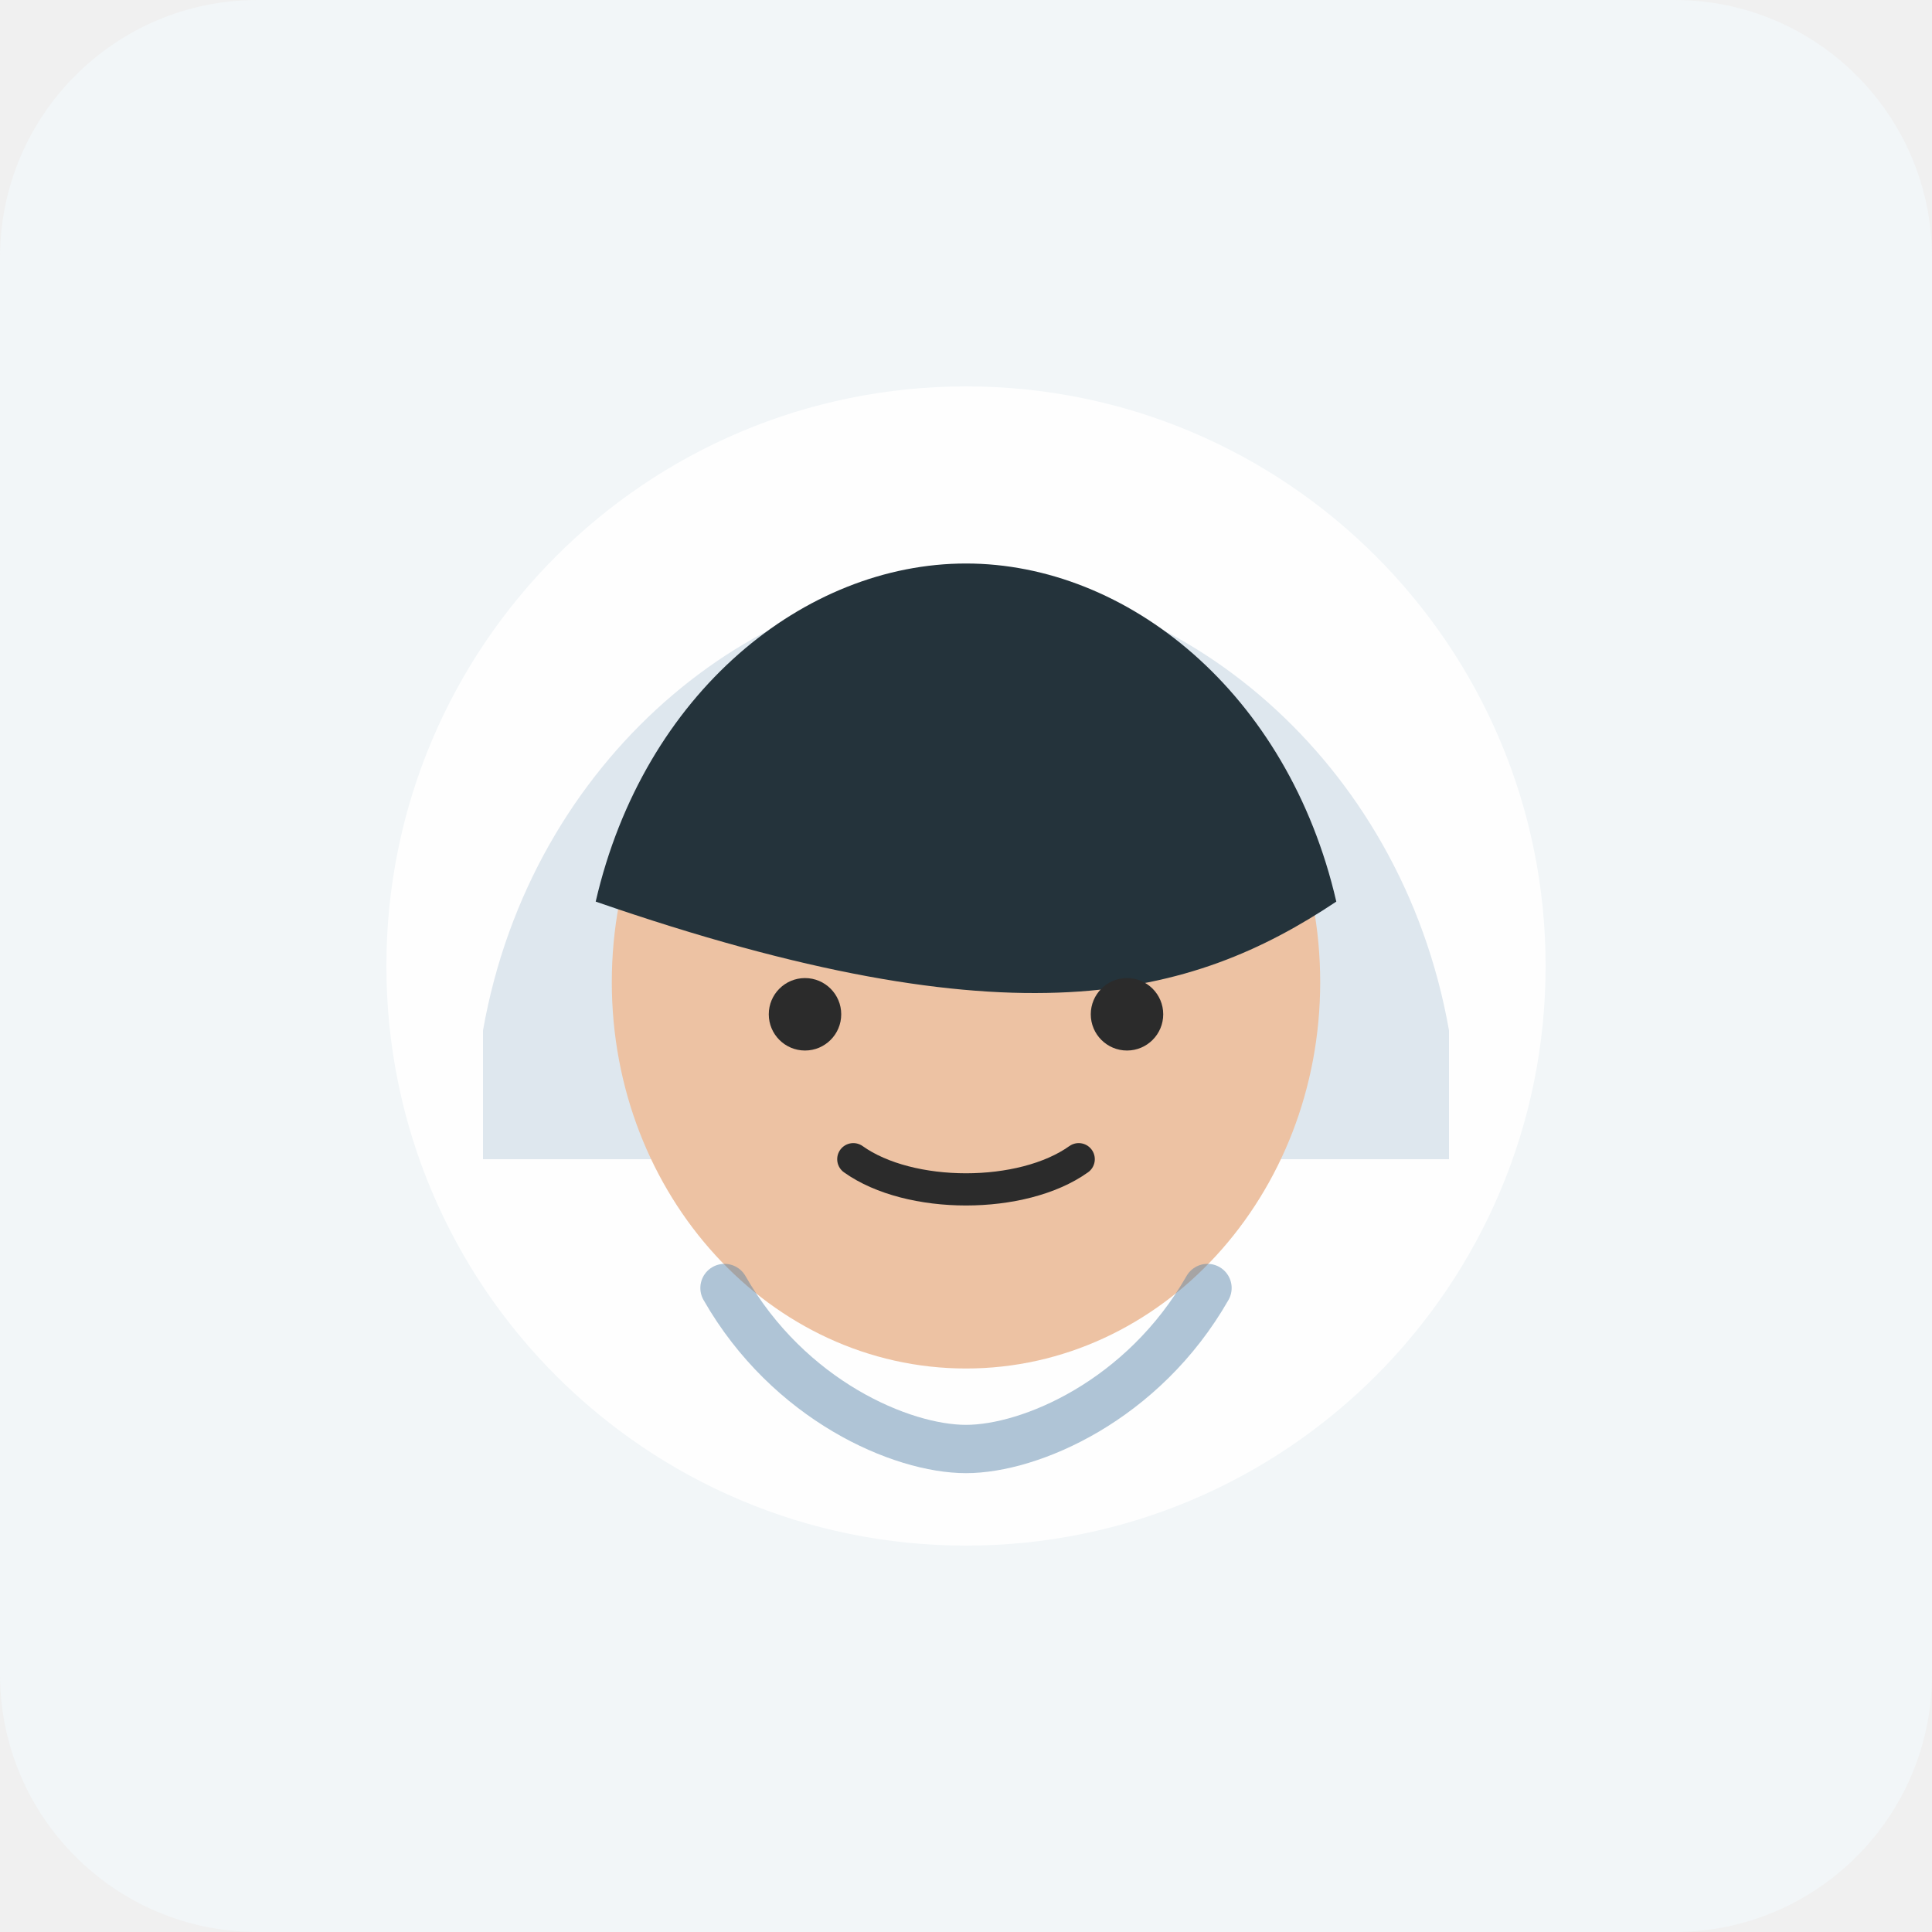
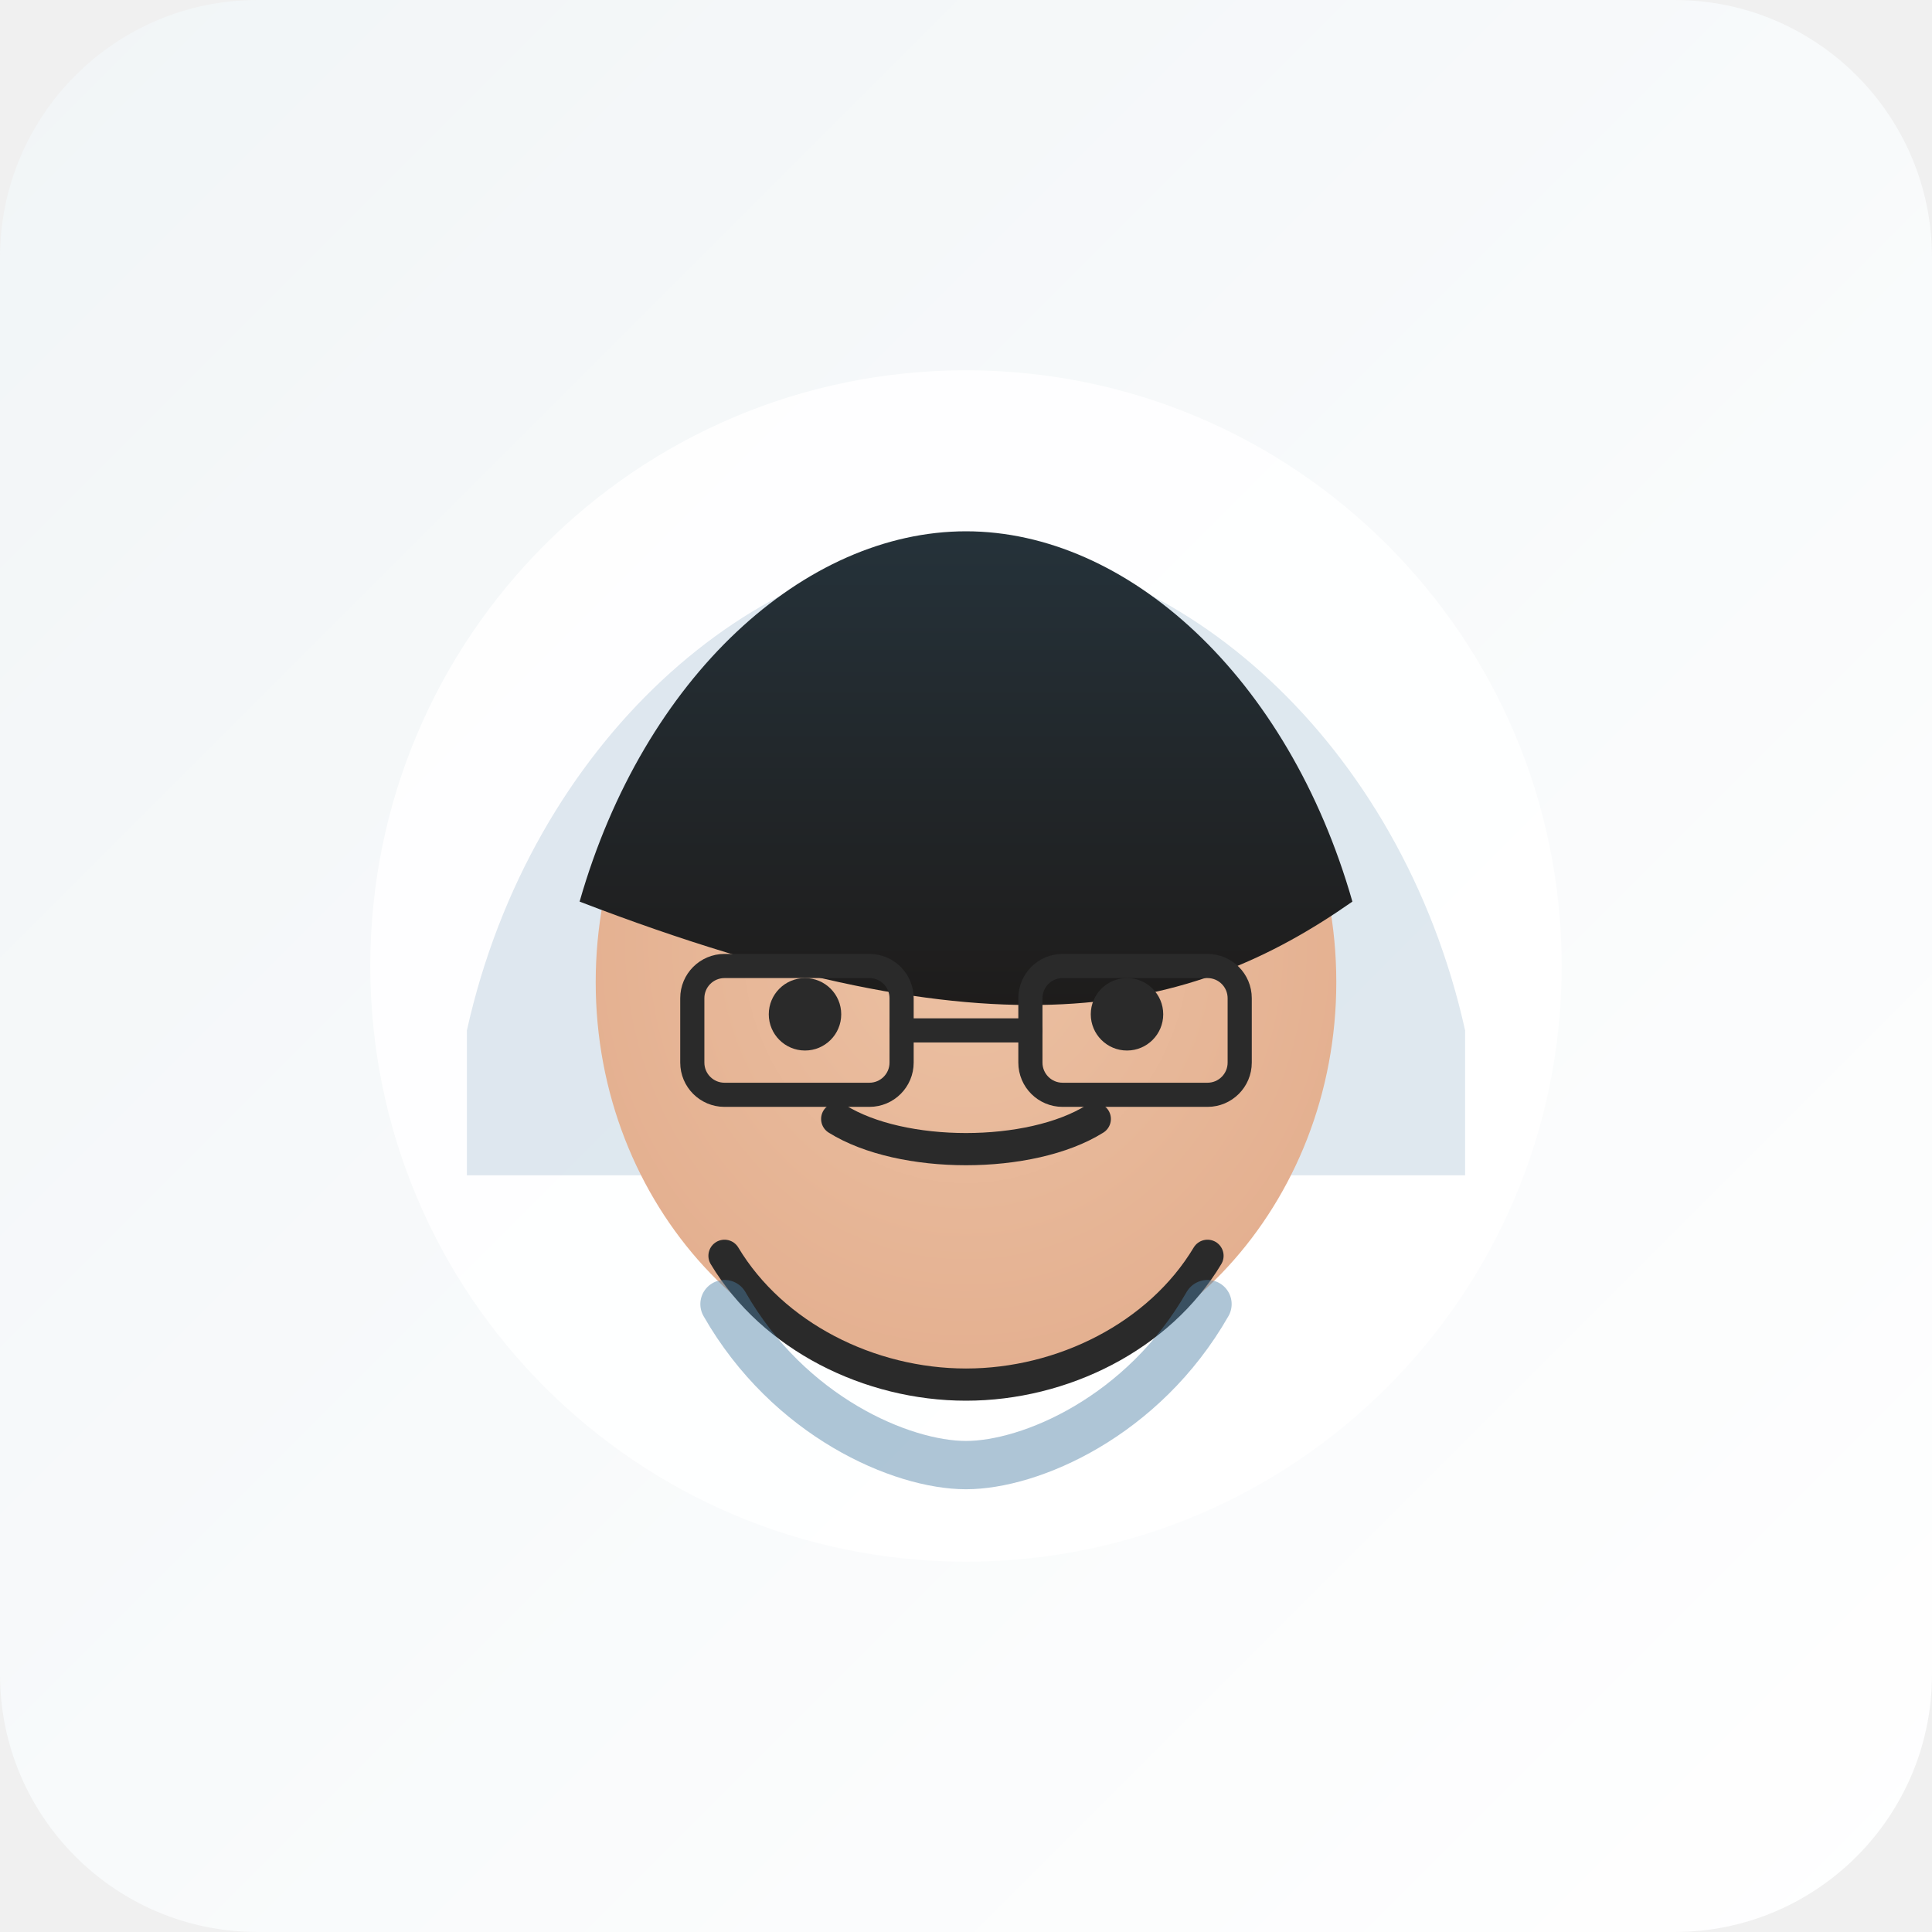
<svg xmlns="http://www.w3.org/2000/svg" viewBox="0 0 240 240" role="img" aria-label="Avatar">
-   <rect width="240" height="240" rx="32" fill="#F2F6F8" />
-   <circle cx="120" cy="120" r="72" fill="#FFFFFF" opacity="0.9" />
-   <path d="M60 128c6-34 34-56 60-56s54 22 60 56v16H60v-16z" fill="#4F7FA6" opacity="0.18" />
-   <ellipse cx="120" cy="122" rx="44" ry="48" fill="#EDC2A3" />
-   <path d="M74 112c6-26 26-42 46-42s40 16 46 42c-18 12-40 18-92 0z" fill="#24333B" />
-   <circle cx="100" cy="126" r="4.5" fill="#2B2B2B" />
-   <circle cx="140" cy="126" r="4.5" fill="#2B2B2B" />
-   <path d="M106 144c7 5 21 5 28 0" fill="none" stroke="#2B2B2B" stroke-width="4" stroke-linecap="round" />
-   <path d="M90 160c8 14 22 20 30 20s22-6 30-20" fill="none" stroke="#4F7FA6" stroke-width="6" stroke-linecap="round" opacity="0.45" />
+   <defs>
+     <linearGradient id="bg" x1="0" x2="1" y1="0" y2="1">
+       <stop offset="0" stop-color="#F1F5F7" />
+       <stop offset="1" stop-color="#ffffff" />
+     </linearGradient>
+     <radialGradient id="skin" cx="0.5" cy="0.45" r="0.6">
+       <stop offset="0" stop-color="#ECC1A3" />
+       <stop offset="1" stop-color="#E3AE8E" />
+     </radialGradient>
+     <linearGradient id="hair" x1="0" x2="0" y1="0" y2="1">
+       <stop offset="0" stop-color="#25323A" />
+       <stop offset="1" stop-color="#1E1C1B" />
+     </linearGradient>
+   </defs>
+   <rect width="240" height="240" rx="32" fill="url(#bg)" />
+   <circle cx="120" cy="120" r="74" fill="#FFFFFF" opacity="0.9" />
+   <path d="M58 128c8-36 36-60 62-60s54 24 62 60v18H58v-18z" fill="#4C7EA4" opacity="0.18" />
+   <ellipse cx="120" cy="122" rx="46" ry="50" fill="url(#skin)" />
+   <path d="M72 112c8-28 28-46 48-46s40 18 48 46c-20 14-44 20-96 0z" fill="url(#hair)" />
+   <path d="M90 156c6 10 18 16 30 16s24-6 30-16" fill="none" stroke="#2A2A2A" stroke-width="4" stroke-linecap="round" />
+   <circle cx="100" cy="126" r="4.5" fill="#2A2A2A" />
+   <circle cx="140" cy="126" r="4.5" fill="#2A2A2A" />
+   <path d="M104 139c8 5 24 5 32 0" fill="none" stroke="#2A2A2A" stroke-width="4" stroke-linecap="round" />
+   <rect x="86" y="120" width="26" height="16" rx="4" fill="none" stroke="#2A2A2A" stroke-width="3" />
+   <rect x="128" y="120" width="26" height="16" rx="4" fill="none" stroke="#2A2A2A" stroke-width="3" />
+   <path d="M112 128h16" stroke="#2A2A2A" stroke-width="3" stroke-linecap="round" />
+   <path d="M90 162c8 14 22 20 30 20s22-6 30-20" fill="none" stroke="#4C7EA4" stroke-width="6" stroke-linecap="round" opacity="0.45" />
</svg>
